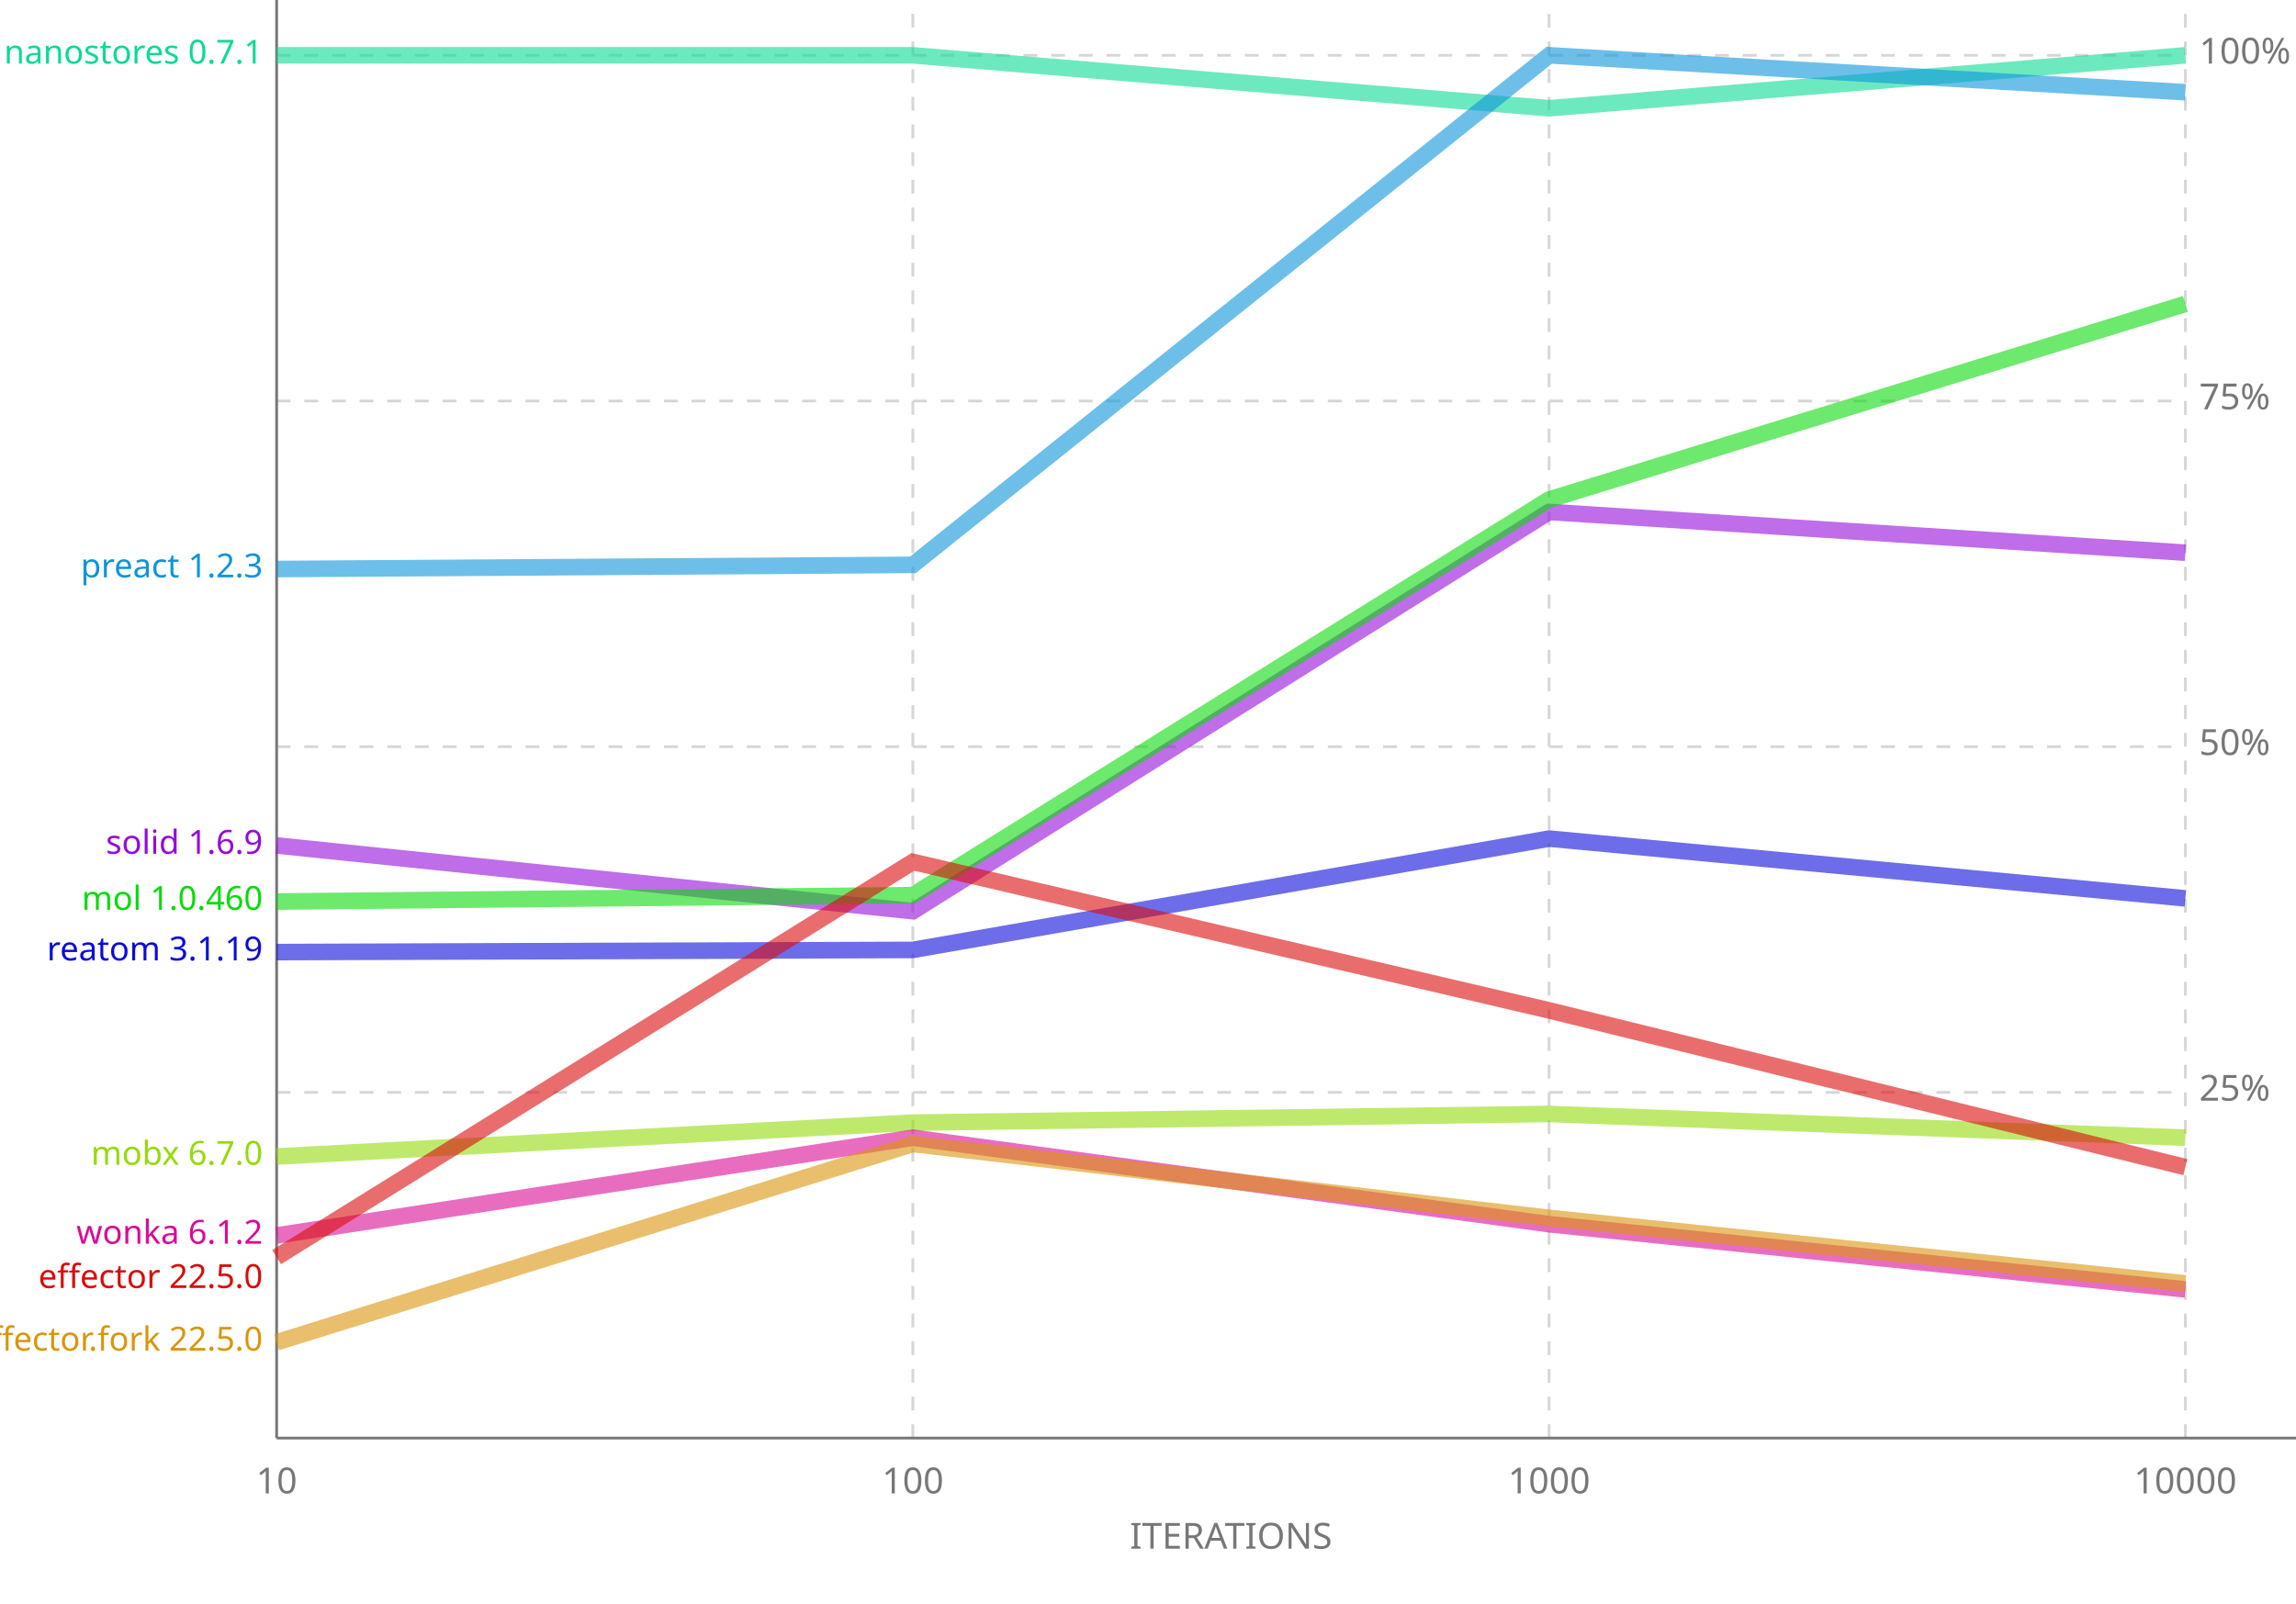
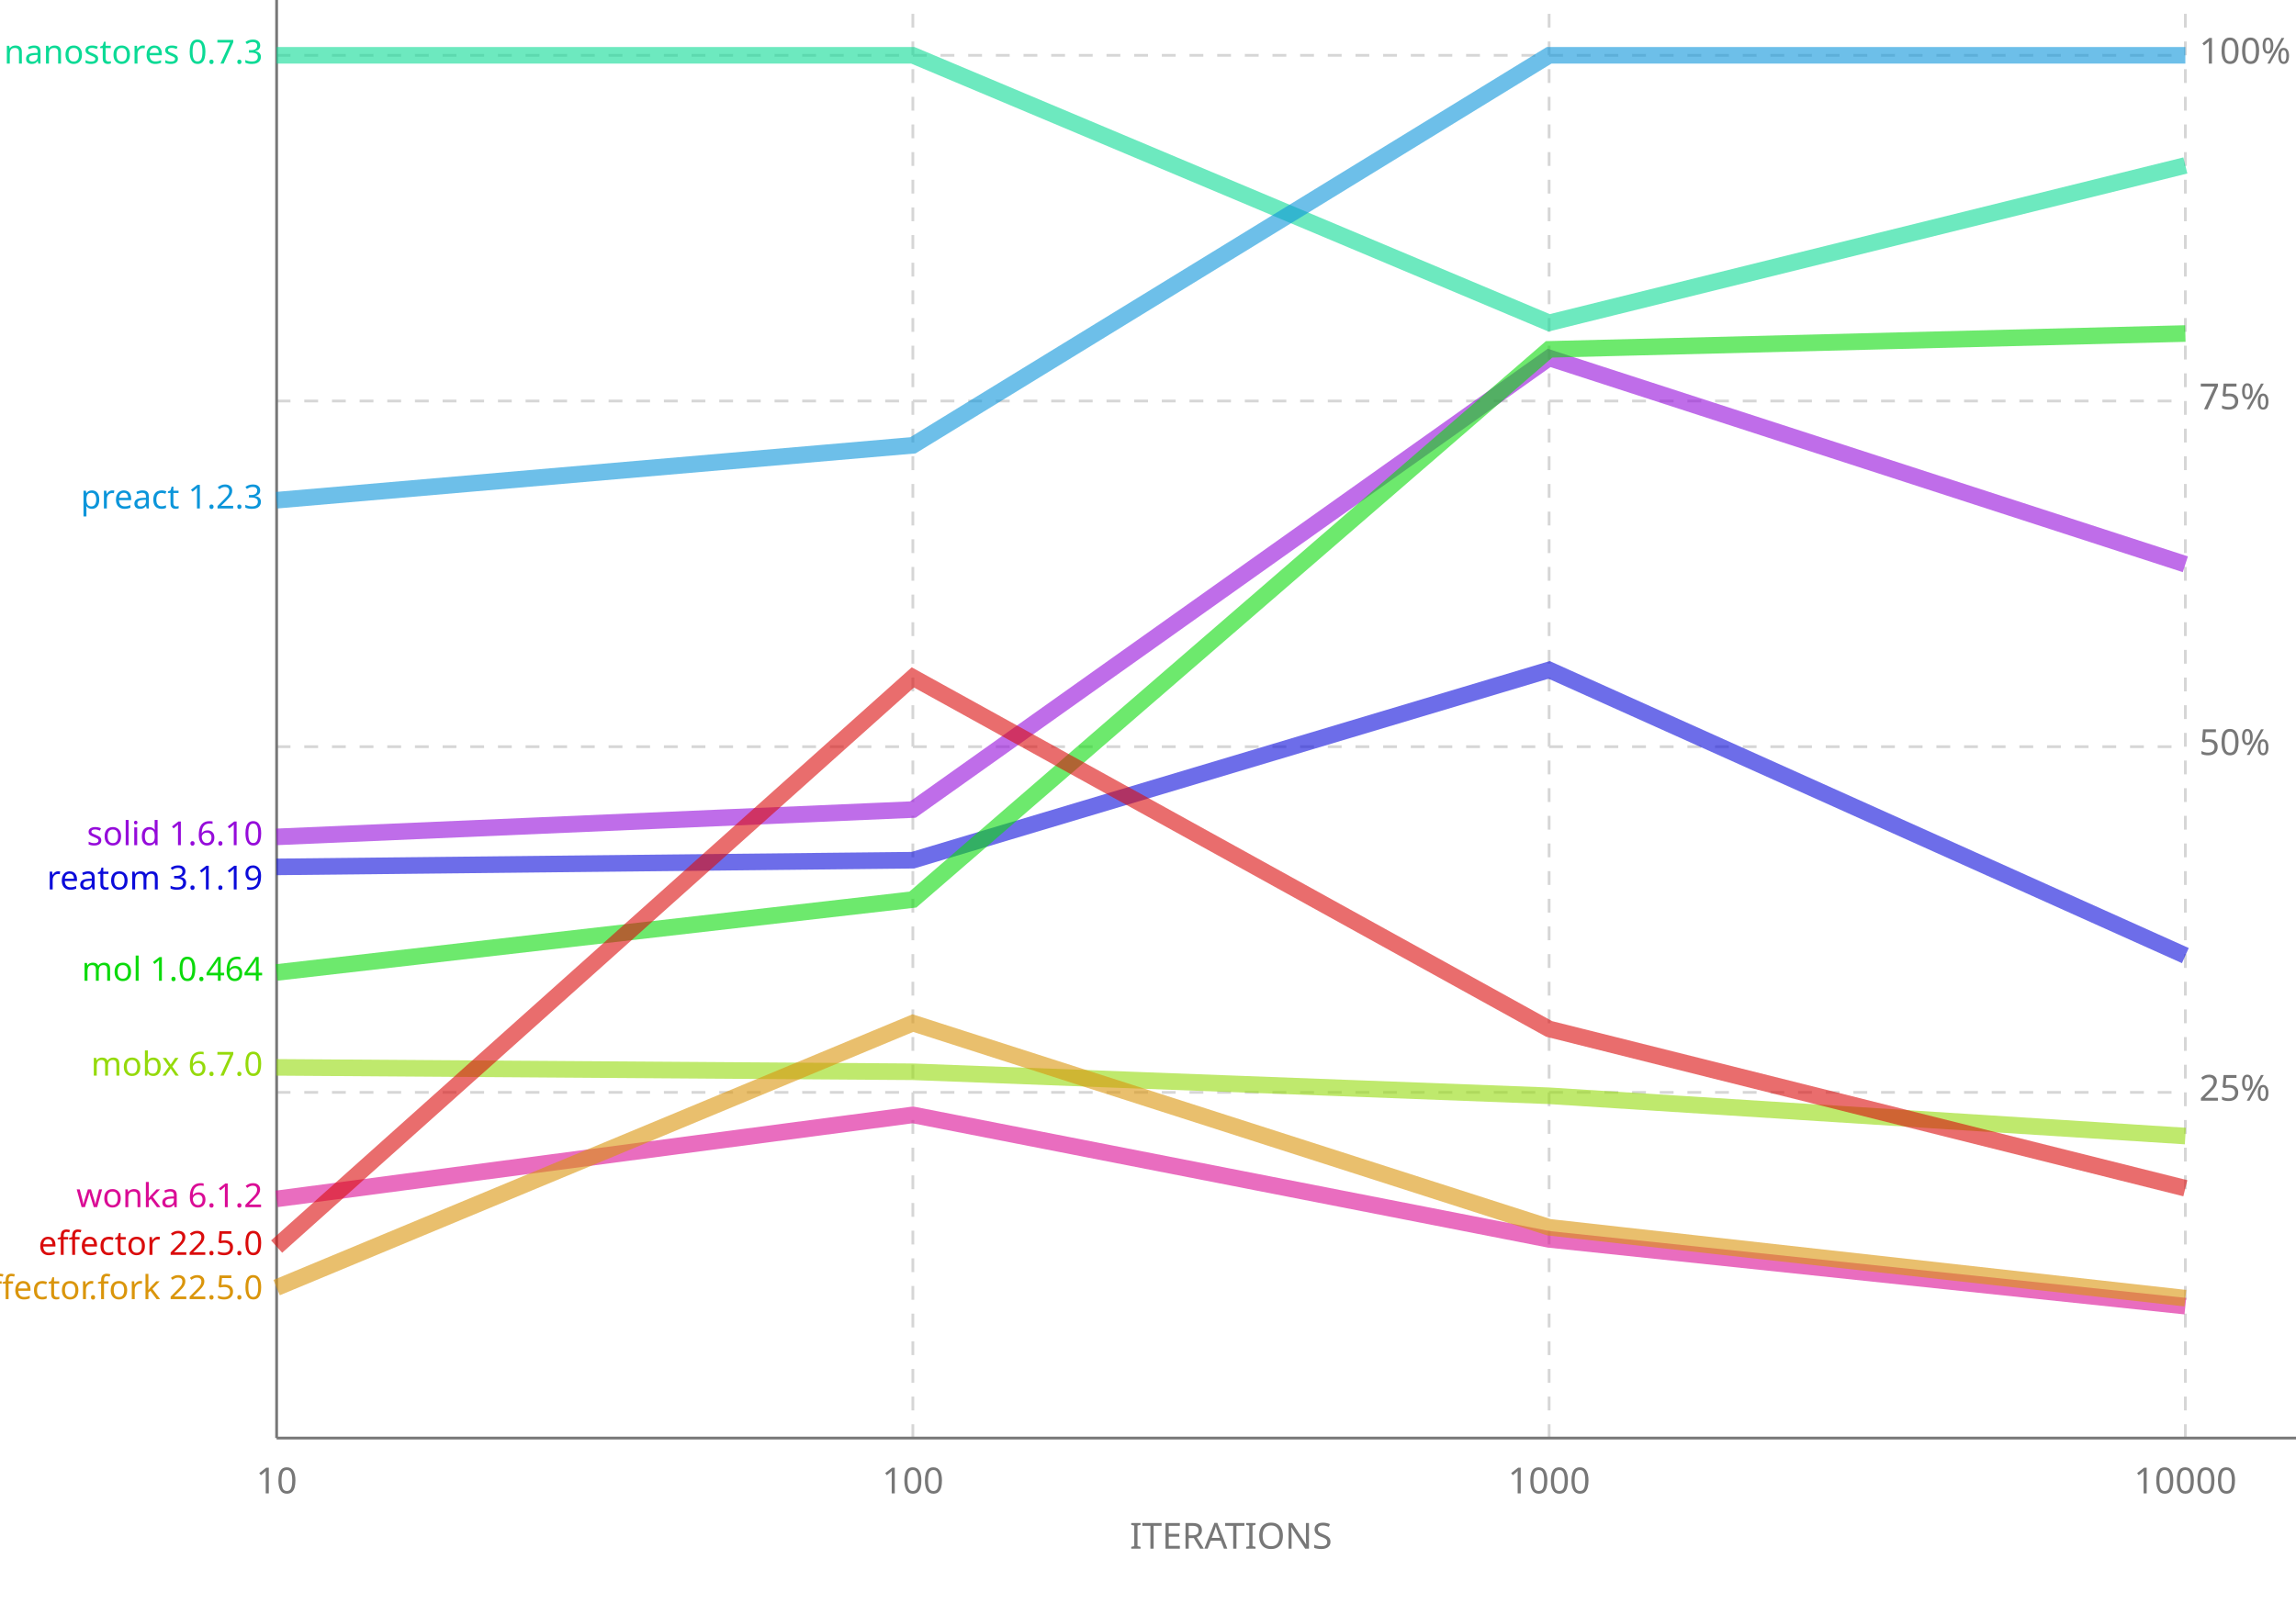
<svg xmlns="http://www.w3.org/2000/svg" id="bench-chart" viewBox="0 0 830 580">
  <style>
    #bench-chart .grid {
      stroke: #777777;
      stroke-width: 1;
    }

    #bench-chart .dashed {
      stroke: #777777;
      opacity: 0.3;
      stroke-width: 1;
      stroke-dasharray: 5, 5;
    }

    #bench-chart .labels {
      fill: #777777;
      font-size: 13px;
      font-family: sans-serif;
    }

    #bench-chart .x-labels {
      text-anchor: middle;
    }

    #bench-chart .y-labels {
      text-anchor: start;
    }

    #bench-chart .lib-label {
      font-size: 12px;
      font-family: sans-serif;
      text-anchor: end;
    }

    #bench-chart .line-med {
      stroke-width: 6;
      opacity: 0.6;
    }
  </style>
  <g class="grid">
    <line x1="100" y1="520" x2="830" y2="520" />
    <line x1="100" y1="520" x2="100" y2="0" />
  </g>
  <g class="dashed">
    <line x1="330" y1="520" x2="330" y2="0" />
    <line x1="560" y1="520" x2="560" y2="0" />
    <line x1="790" y1="520" x2="790" y2="0" />
    <line x1="100" y1="20" x2="790" y2="20" />
    <line x1="100" y1="145" x2="790" y2="145" />
    <line x1="100" y1="270" x2="790" y2="270" />
    <line x1="100" y1="395" x2="790" y2="395" />
  </g>
  <g class="labels x-labels">
    <text x="100" y="540">10</text>
    <text x="330" y="540">100</text>
    <text x="560" y="540">1000</text>
    <text x="790" y="540">10000</text>
    <text x="445" y="560">ITERATIONS</text>
  </g>
  <g class="labels y-labels">
    <text x="795" y="23">100%</text>
    <text x="795" y="148">75%</text>
    <text x="795" y="273">50%</text>
    <text x="795" y="398">25%</text>
  </g>
  <g>
-     <text class="lib-label" x="95" y="23" fill="hsl(160, 90%, 45%)">nanostores 0.7.1</text>
-     <polyline class="line-med" fill="none" stroke="hsl(160, 90%, 45%)" points="100,20 330,20 560,39.149 790,20" />
+     <text class="lib-label" x="95" y="23" fill="hsl(160, 90%, 45%)">nanostores 0.7.3</text>
+     <polyline class="line-med" fill="none" stroke="hsl(160, 90%, 45%)" points="100,20 330,20 560,116.733 790,59.825" />
  </g>
  <g>
-     <text class="lib-label" x="95" y="208.764" fill="hsl(200, 90%, 45%)">preact 1.2.3</text>
-     <polyline class="line-med" fill="none" stroke="hsl(200, 90%, 45%)" points="100,205.764 330,204.252 560,20 790,33.353" />
+     <text class="lib-label" x="95" y="183.872" fill="hsl(200, 90%, 45%)">preact 1.2.3</text>
+     <polyline class="line-med" fill="none" stroke="hsl(200, 90%, 45%)" points="100,180.872 330,161.029 560,20 790,20" />
  </g>
  <g>
-     <text class="lib-label" x="95" y="308.718" fill="hsl(280, 90%, 45%)">solid 1.6.9</text>
-     <polyline class="line-med" fill="none" stroke="hsl(280, 90%, 45%)" points="100,305.718 330,329.484 560,185.117 790,199.851" />
+     <text class="lib-label" x="95" y="305.613" fill="hsl(280, 90%, 45%)">solid 1.6.10</text>
+     <polyline class="line-med" fill="none" stroke="hsl(280, 90%, 45%)" points="100,302.613 330,292.735 560,129.422 790,204.037" />
  </g>
  <g>
-     <text class="lib-label" x="95" y="328.997" fill="hsl(120, 90%, 45%)">mol 1.0.460</text>
-     <polyline class="line-med" fill="none" stroke="hsl(120, 90%, 45%)" points="100,325.997 330,323.681 560,180.626 790,109.892" />
+     <text class="lib-label" x="95" y="321.613" fill="hsl(240, 90%, 45%)">reatom 3.1.19</text>
+     <polyline class="line-med" fill="none" stroke="hsl(240, 90%, 45%)" points="100,313.468 330,311.046 560,242.233 790,345.534" />
  </g>
  <g>
-     <text class="lib-label" x="95" y="347.276" fill="hsl(240, 90%, 45%)">reatom 3.1.19</text>
-     <polyline class="line-med" fill="none" stroke="hsl(240, 90%, 45%)" points="100,344.276 330,343.486 560,303.239 790,324.847" />
+     <text class="lib-label" x="95" y="354.64" fill="hsl(120, 90%, 45%)">mol 1.0.464</text>
+     <polyline class="line-med" fill="none" stroke="hsl(120, 90%, 45%)" points="100,351.64 330,325.288 560,126.325 790,120.601" />
  </g>
  <g>
-     <text class="lib-label" x="95" y="421.179" fill="hsl(80, 90%, 45%)">mobx 6.7.0</text>
-     <polyline class="line-med" fill="none" stroke="hsl(80, 90%, 45%)" points="100,418.179 330,405.935 560,402.807 790,411.383" />
+     <text class="lib-label" x="95" y="388.958" fill="hsl(80, 90%, 45%)">mobx 6.7.0</text>
+     <polyline class="line-med" fill="none" stroke="hsl(80, 90%, 45%)" points="100,385.958 330,387.551 560,396.229 790,410.79" />
  </g>
  <g>
-     <text class="lib-label" x="95" y="449.737" fill="hsl(320, 90%, 45%)">wonka 6.1.2</text>
-     <polyline class="line-med" fill="none" stroke="hsl(320, 90%, 45%)" points="100,446.737 330,411.398 560,442.676 790,466.252" />
+     <text class="lib-label" x="95" y="436.516" fill="hsl(320, 90%, 45%)">wonka 6.1.2</text>
+     <polyline class="line-med" fill="none" stroke="hsl(320, 90%, 45%)" points="100,433.516 330,403.139 560,448.163 790,472.304" />
  </g>
  <g>
-     <text class="lib-label" x="95" y="465.737" fill="hsl(0, 90%, 45%)">effector 22.5.0</text>
-     <polyline class="line-med" fill="none" stroke="hsl(0, 90%, 45%)" points="100,454.577 330,311.66 560,365.355 790,422.025" />
+     <text class="lib-label" x="95" y="453.757" fill="hsl(0, 90%, 45%)">effector 22.5.0</text>
+     <polyline class="line-med" fill="none" stroke="hsl(0, 90%, 45%)" points="100,450.757 330,244.953 560,372.059 790,429.665" />
  </g>
  <g>
-     <text class="lib-label" x="95" y="488.365" fill="hsl(40, 90%, 45%)">effector.fork 22.5.0</text>
-     <polyline class="line-med" fill="none" stroke="hsl(40, 90%, 45%)" points="100,485.365 330,413.661 560,440.378 790,464.069" />
+     <text class="lib-label" x="95" y="469.757" fill="hsl(40, 90%, 45%)">effector.fork 22.5.0</text>
+     <polyline class="line-med" fill="none" stroke="hsl(40, 90%, 45%)" points="100,465.597 330,369.952 560,443.784 790,469.418" />
  </g>
</svg>
